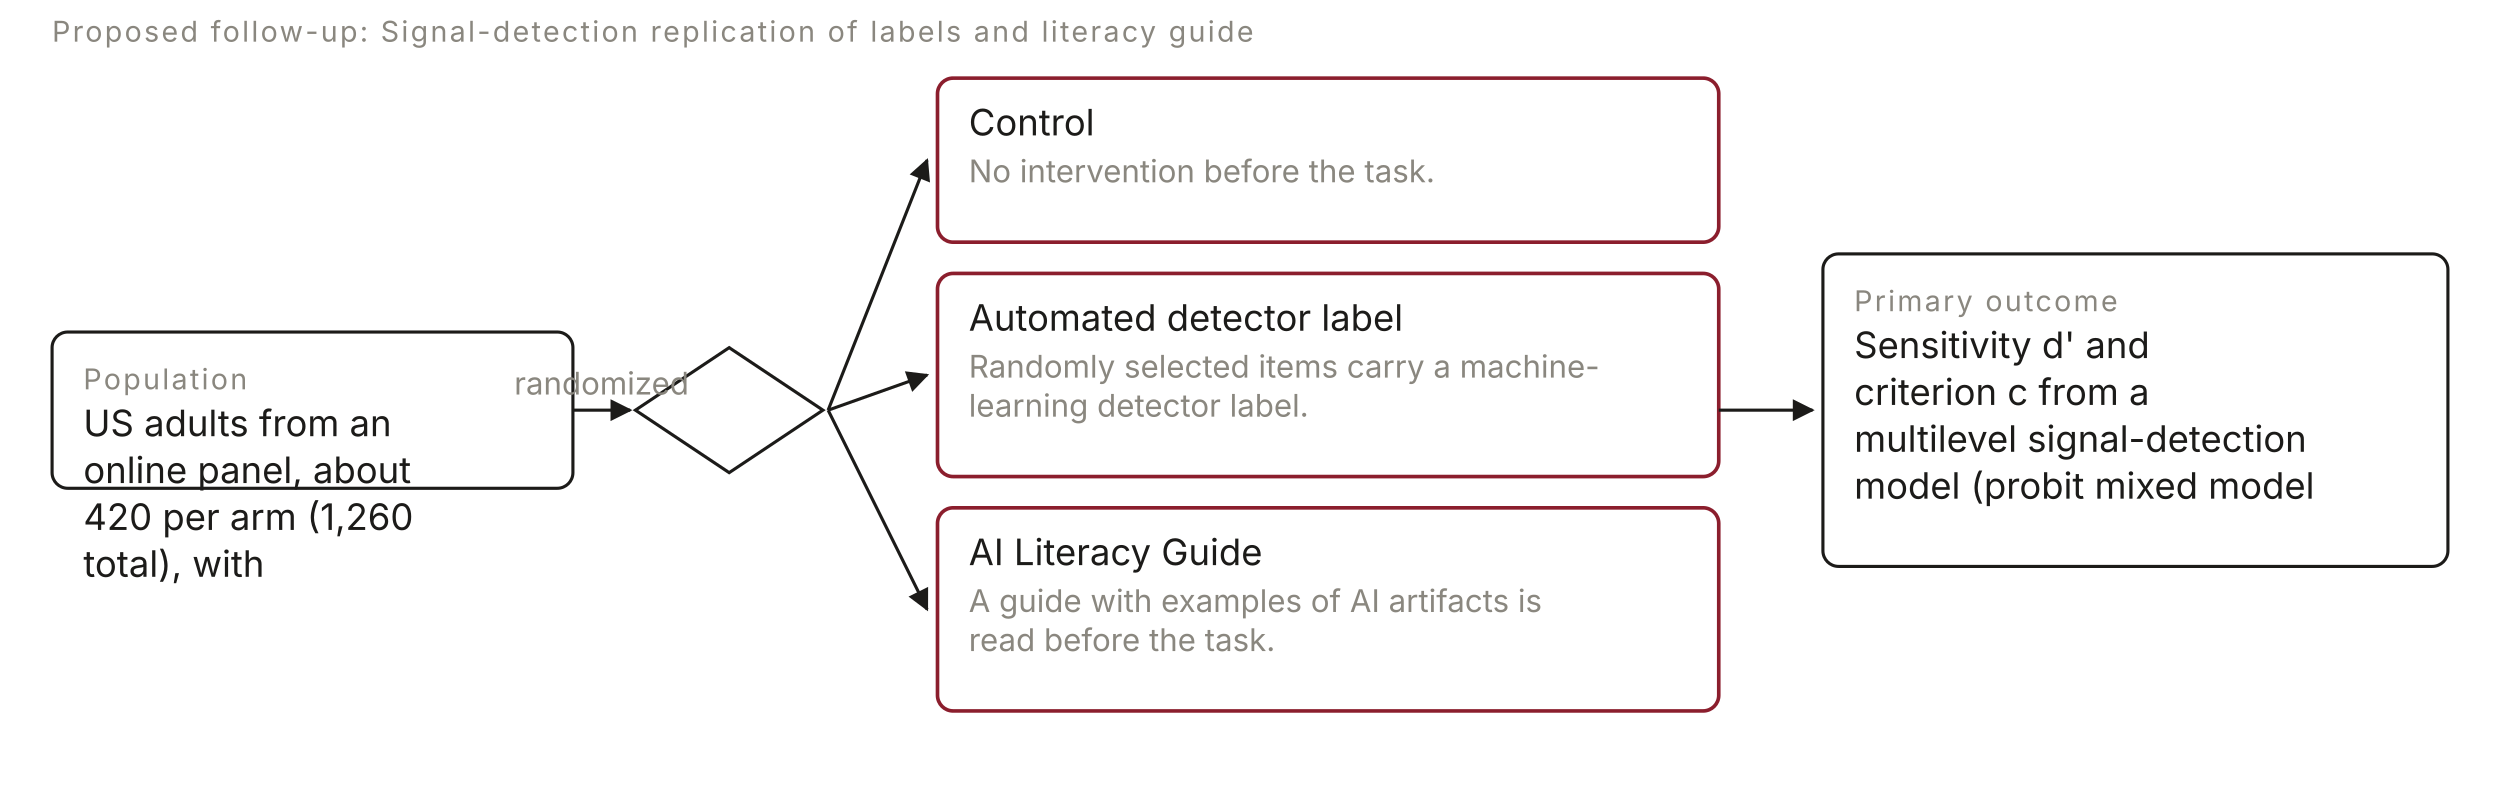
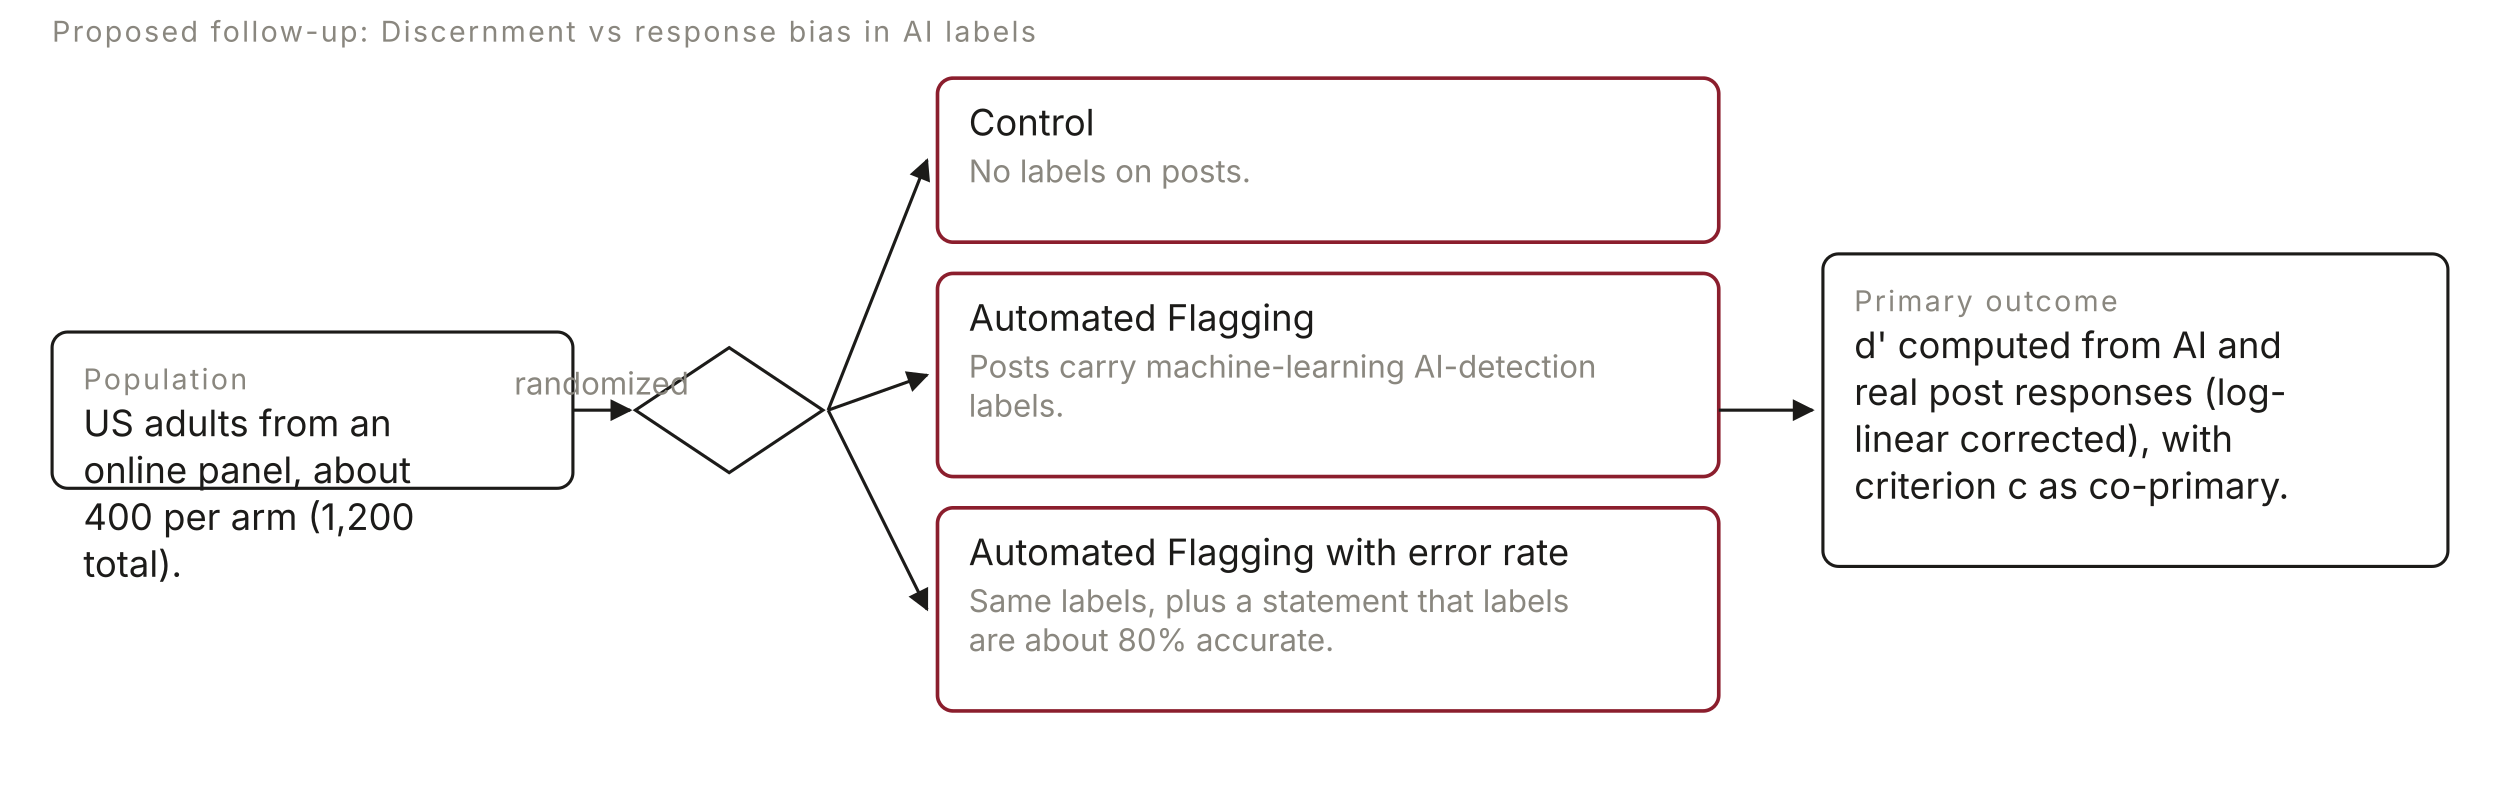
<svg xmlns="http://www.w3.org/2000/svg" viewBox="0 0 960 305" width="100%" role="img" aria-labelledby="fd-title fd-desc">
  <style>
:root{--fd-ink:#1c1b19;--fd-muted:#8a877f;--fd-rule:#d9d5cc;--fd-accent:#8b1e2d;--fd-bg:#ffffff}
@media (prefers-color-scheme: dark){:root{--fd-ink:#ecebe6;--fd-muted:#b4b1a9;--fd-rule:#4a4a52;--fd-accent:#e08a96;--fd-bg:#1d1d23}}
.box{fill:var(--fd-bg,#fff);stroke:var(--fd-ink,#1c1b19);stroke-width:1.2}
.arm{fill:var(--fd-bg,#fff);stroke:var(--fd-accent,#8b1e2d);stroke-width:1.4}
.soft{fill:var(--fd-bg,#fff);stroke:var(--fd-rule,#d9d5cc);stroke-width:1.2}
text{font-family:Inter,Helvetica,Arial,sans-serif;fill:var(--fd-ink,#1c1b19);font-size:14px}
.cap{font-size:12px;fill:var(--fd-muted,#8a877f)}
.kicker{font-size:11px;letter-spacing:.08em;fill:var(--fd-muted,#8a877f);text-transform:uppercase}
.edge{stroke:var(--fd-ink,#1c1b19);stroke-width:1.2;fill:none;marker-end:url(#fd-arrow)}
.assoc{stroke-dasharray:5 4}
#fd-arrow path{fill:var(--fd-ink,#1c1b19)}
</style>
  <defs>
    <marker id="fd-arrow" viewBox="0 0 10 10" refX="9" refY="5" markerWidth="7" markerHeight="7" orient="auto-start-reverse">
      <path d="M0,0 L10,5 L0,10 z" />
    </marker>
  </defs>
-   <text class="kicker" x="20" y="16">Proposed follow-up: Signal-detection replication of labels and literacy guide</text>
+   <text class="kicker" x="20" y="16">Proposed follow-up: Discernment vs response bias in AI labels</text>
  <g>
    <rect class="box" x="20" y="127.5" width="200" height="60" rx="6" />
    <text class="kicker" x="32" y="149.5">Population</text>
    <text x="32" y="167.5">US adults from an</text>
    <text x="32" y="185.5">online panel, about</text>
-     <text x="32" y="203.5">420 per arm (1,260</text>
-     <text x="32" y="221.5">total), with</text>
+     <text x="32" y="203.5">400 per arm (1,200</text>
+     <text x="32" y="221.5">total).</text>
  </g>
  <polygon class="box" points="280,133.5 316,157.5 280,181.5 244,157.5" />
  <path class="edge" d="M220,157.5 L242,157.5" />
  <text class="cap" x="231.0" y="151.5" text-anchor="middle">randomized</text>
-   <g id="arm-c_control" data-text="No intervention before the task.">
+   <g id="arm-c_control" data-text="No labels on posts.">
    <rect class="arm" x="360" y="30" width="300" height="63" rx="6" />
    <text x="372" y="52">Control</text>
-     <text class="cap" x="372" y="70">No intervention before the task.</text>
+     <text class="cap" x="372" y="70">No labels on posts.</text>
  </g>
  <path class="edge" d="M318,157.5 L356,61.5" />
-   <g id="arm-c_label" data-text="Randomly selected items carry a machine-learning detector label.">
+   <g id="arm-c_flag" data-text="Posts carry machine-learning AI-detection labels.">
    <rect class="arm" x="360" y="105" width="300" height="78" rx="6" />
-     <text x="372" y="127">Automated detector label</text>
-     <text class="cap" x="372" y="145">Randomly selected items carry a machine-</text>
-     <text class="cap" x="372" y="160">learning detector label.</text>
+     <text x="372" y="127">Automated Flagging</text>
+     <text class="cap" x="372" y="145">Posts carry machine-learning AI-detection</text>
+     <text class="cap" x="372" y="160">labels.</text>
  </g>
  <path class="edge" d="M318,157.5 L356,144.0" />
-   <g id="arm-c_guide" data-text="A guide with examples of AI artifacts is read before the task.">
+   <g id="arm-c_flag_err" data-text="Same labels, plus a statement that labels are about 80% accurate.">
    <rect class="arm" x="360" y="195" width="300" height="78" rx="6" />
-     <text x="372" y="217">AI Literacy Guide</text>
-     <text class="cap" x="372" y="235">A guide with examples of AI artifacts is</text>
-     <text class="cap" x="372" y="250">read before the task.</text>
+     <text x="372" y="217">Automated Flagging with error rate</text>
+     <text class="cap" x="372" y="235">Same labels, plus a statement that labels</text>
+     <text class="cap" x="372" y="250">are about 80% accurate.</text>
  </g>
  <path class="edge" d="M318,157.5 L356,234.0" />
  <g>
    <rect class="box" x="700" y="97.5" width="240" height="120" rx="6" />
    <text class="kicker" x="712" y="119.5">Primary outcome</text>
-     <text x="712" y="137.5">Sensitivity d' and</text>
-     <text x="712" y="155.5">criterion c from a</text>
-     <text x="712" y="173.5">multilevel signal-detection</text>
-     <text x="712" y="191.5">model (probit mixed model</text>
+     <text x="712" y="137.5">d' computed from AI and</text>
+     <text x="712" y="155.5">real post responses (log-</text>
+     <text x="712" y="173.5">linear corrected), with</text>
+     <text x="712" y="191.5">criterion c as co-primary.</text>
  </g>
  <path class="edge" d="M660,157.5 L696,157.5" />
</svg>
